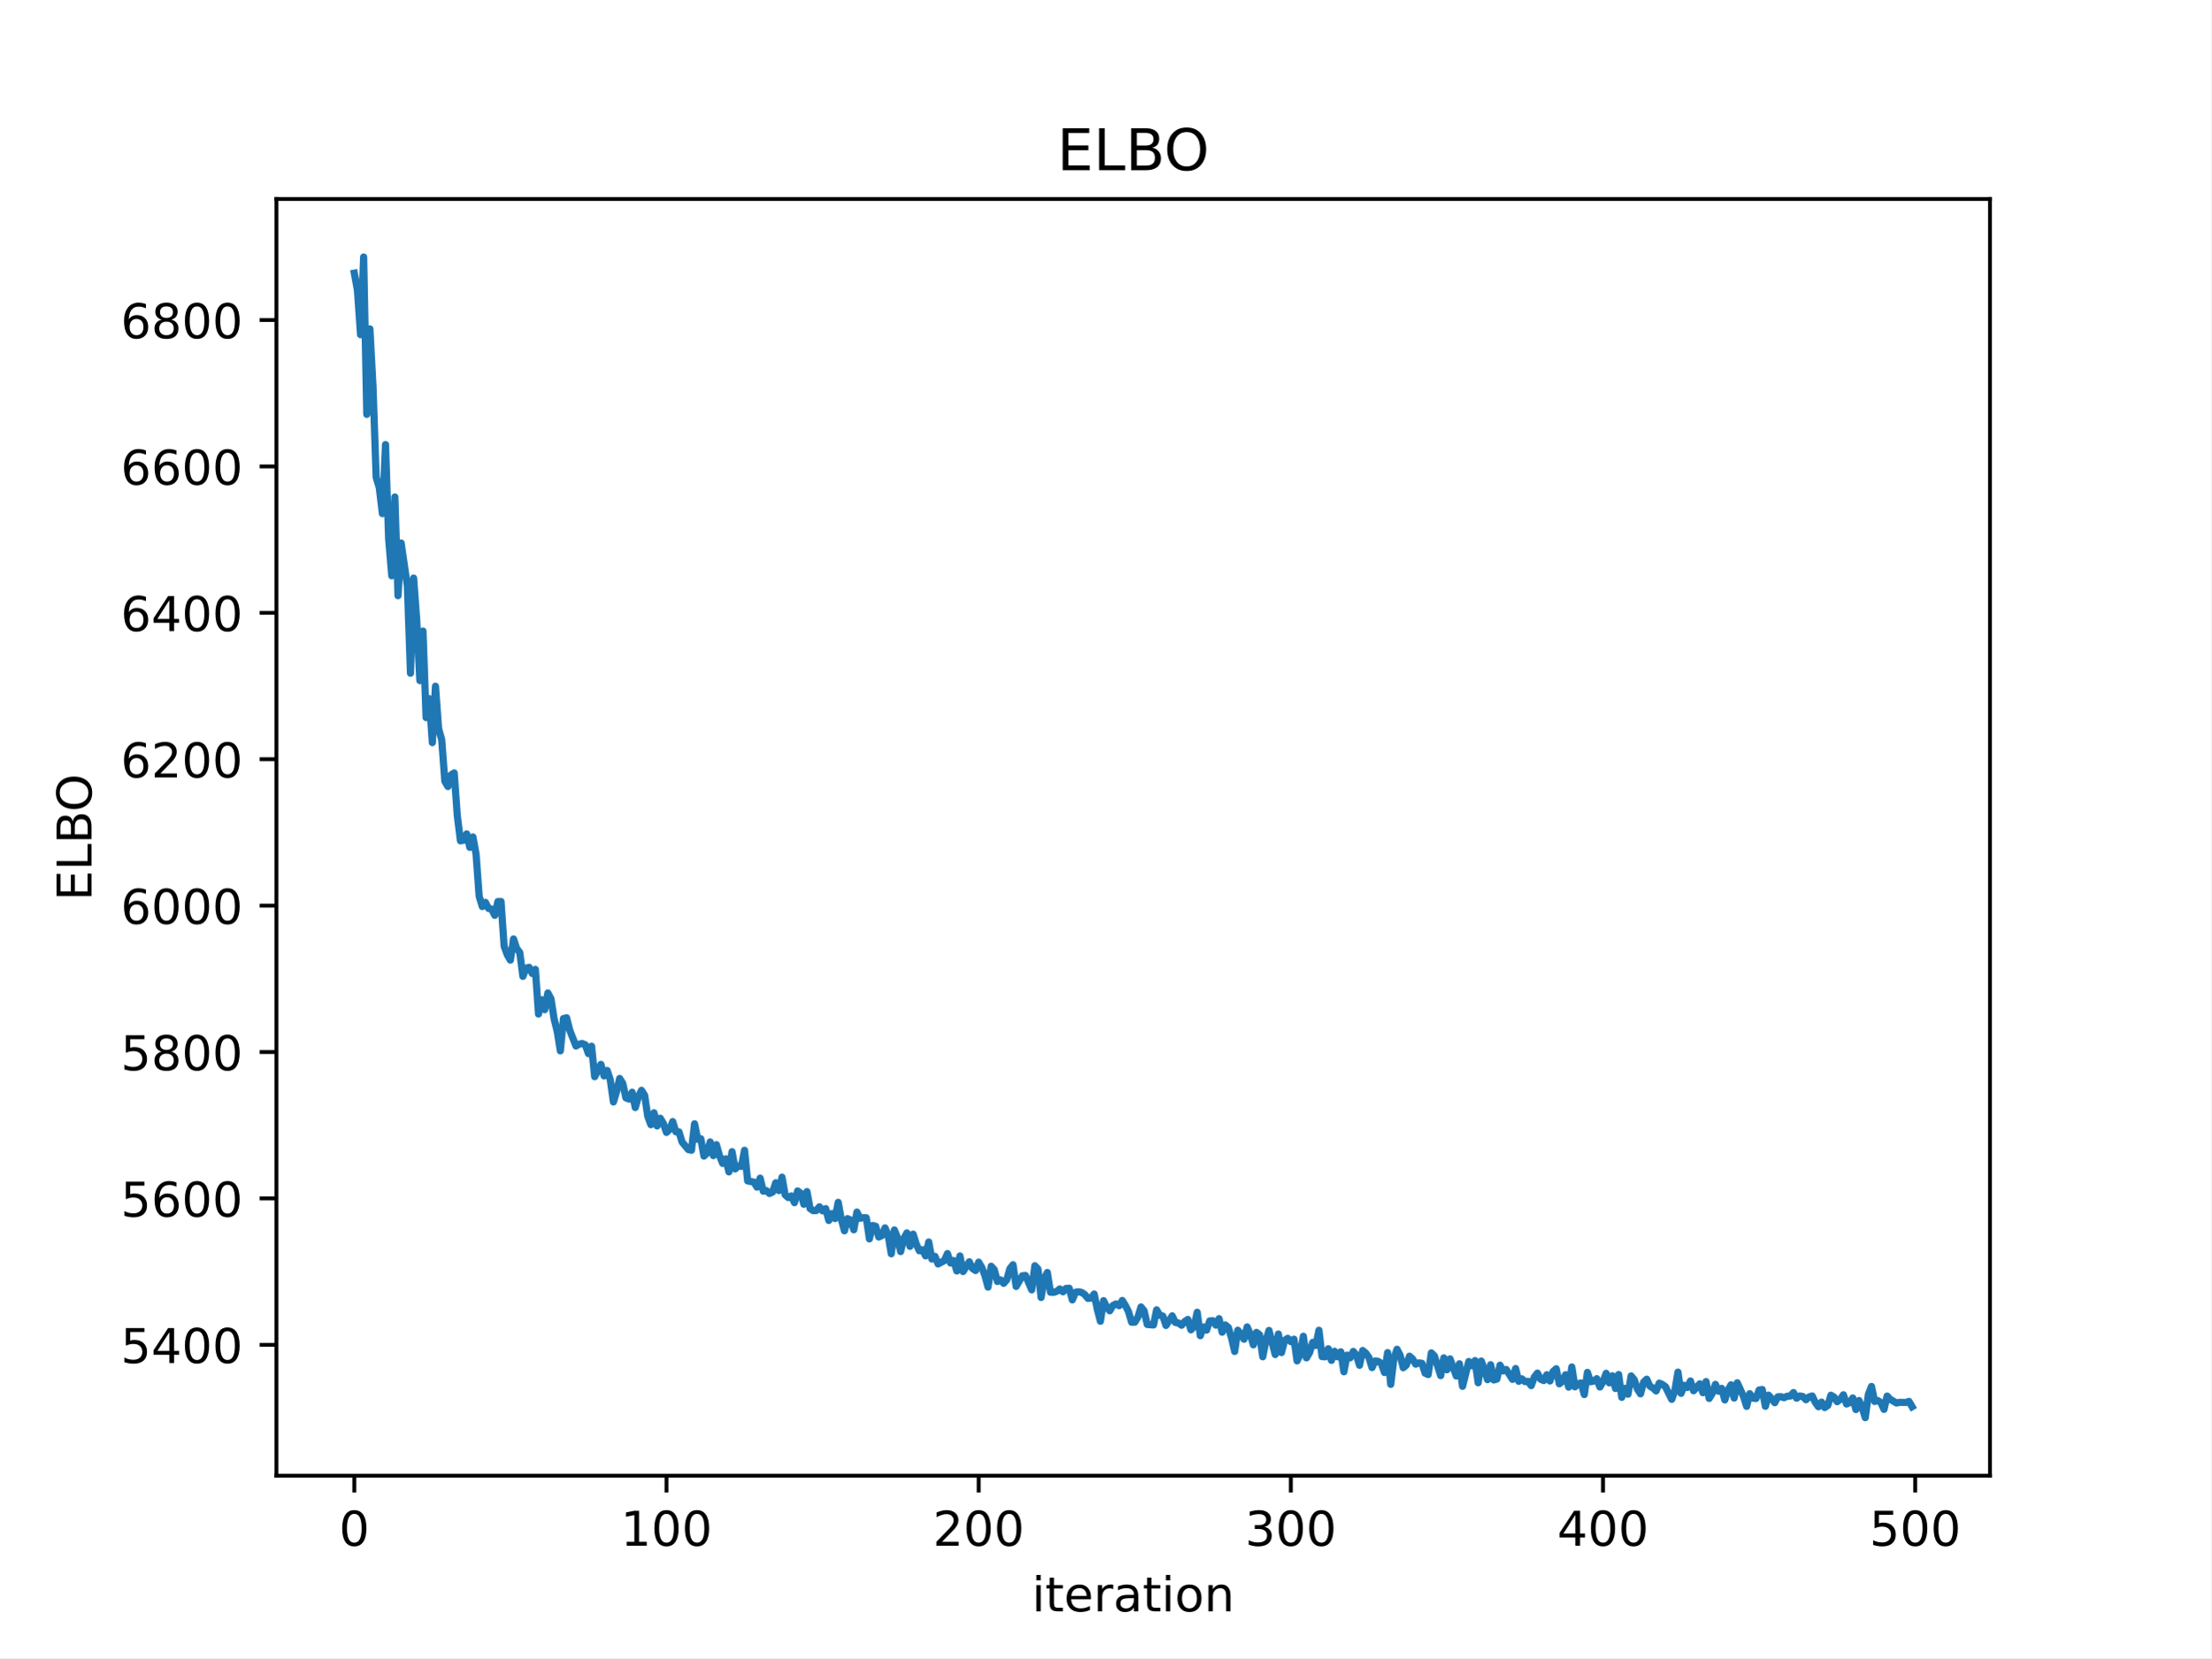
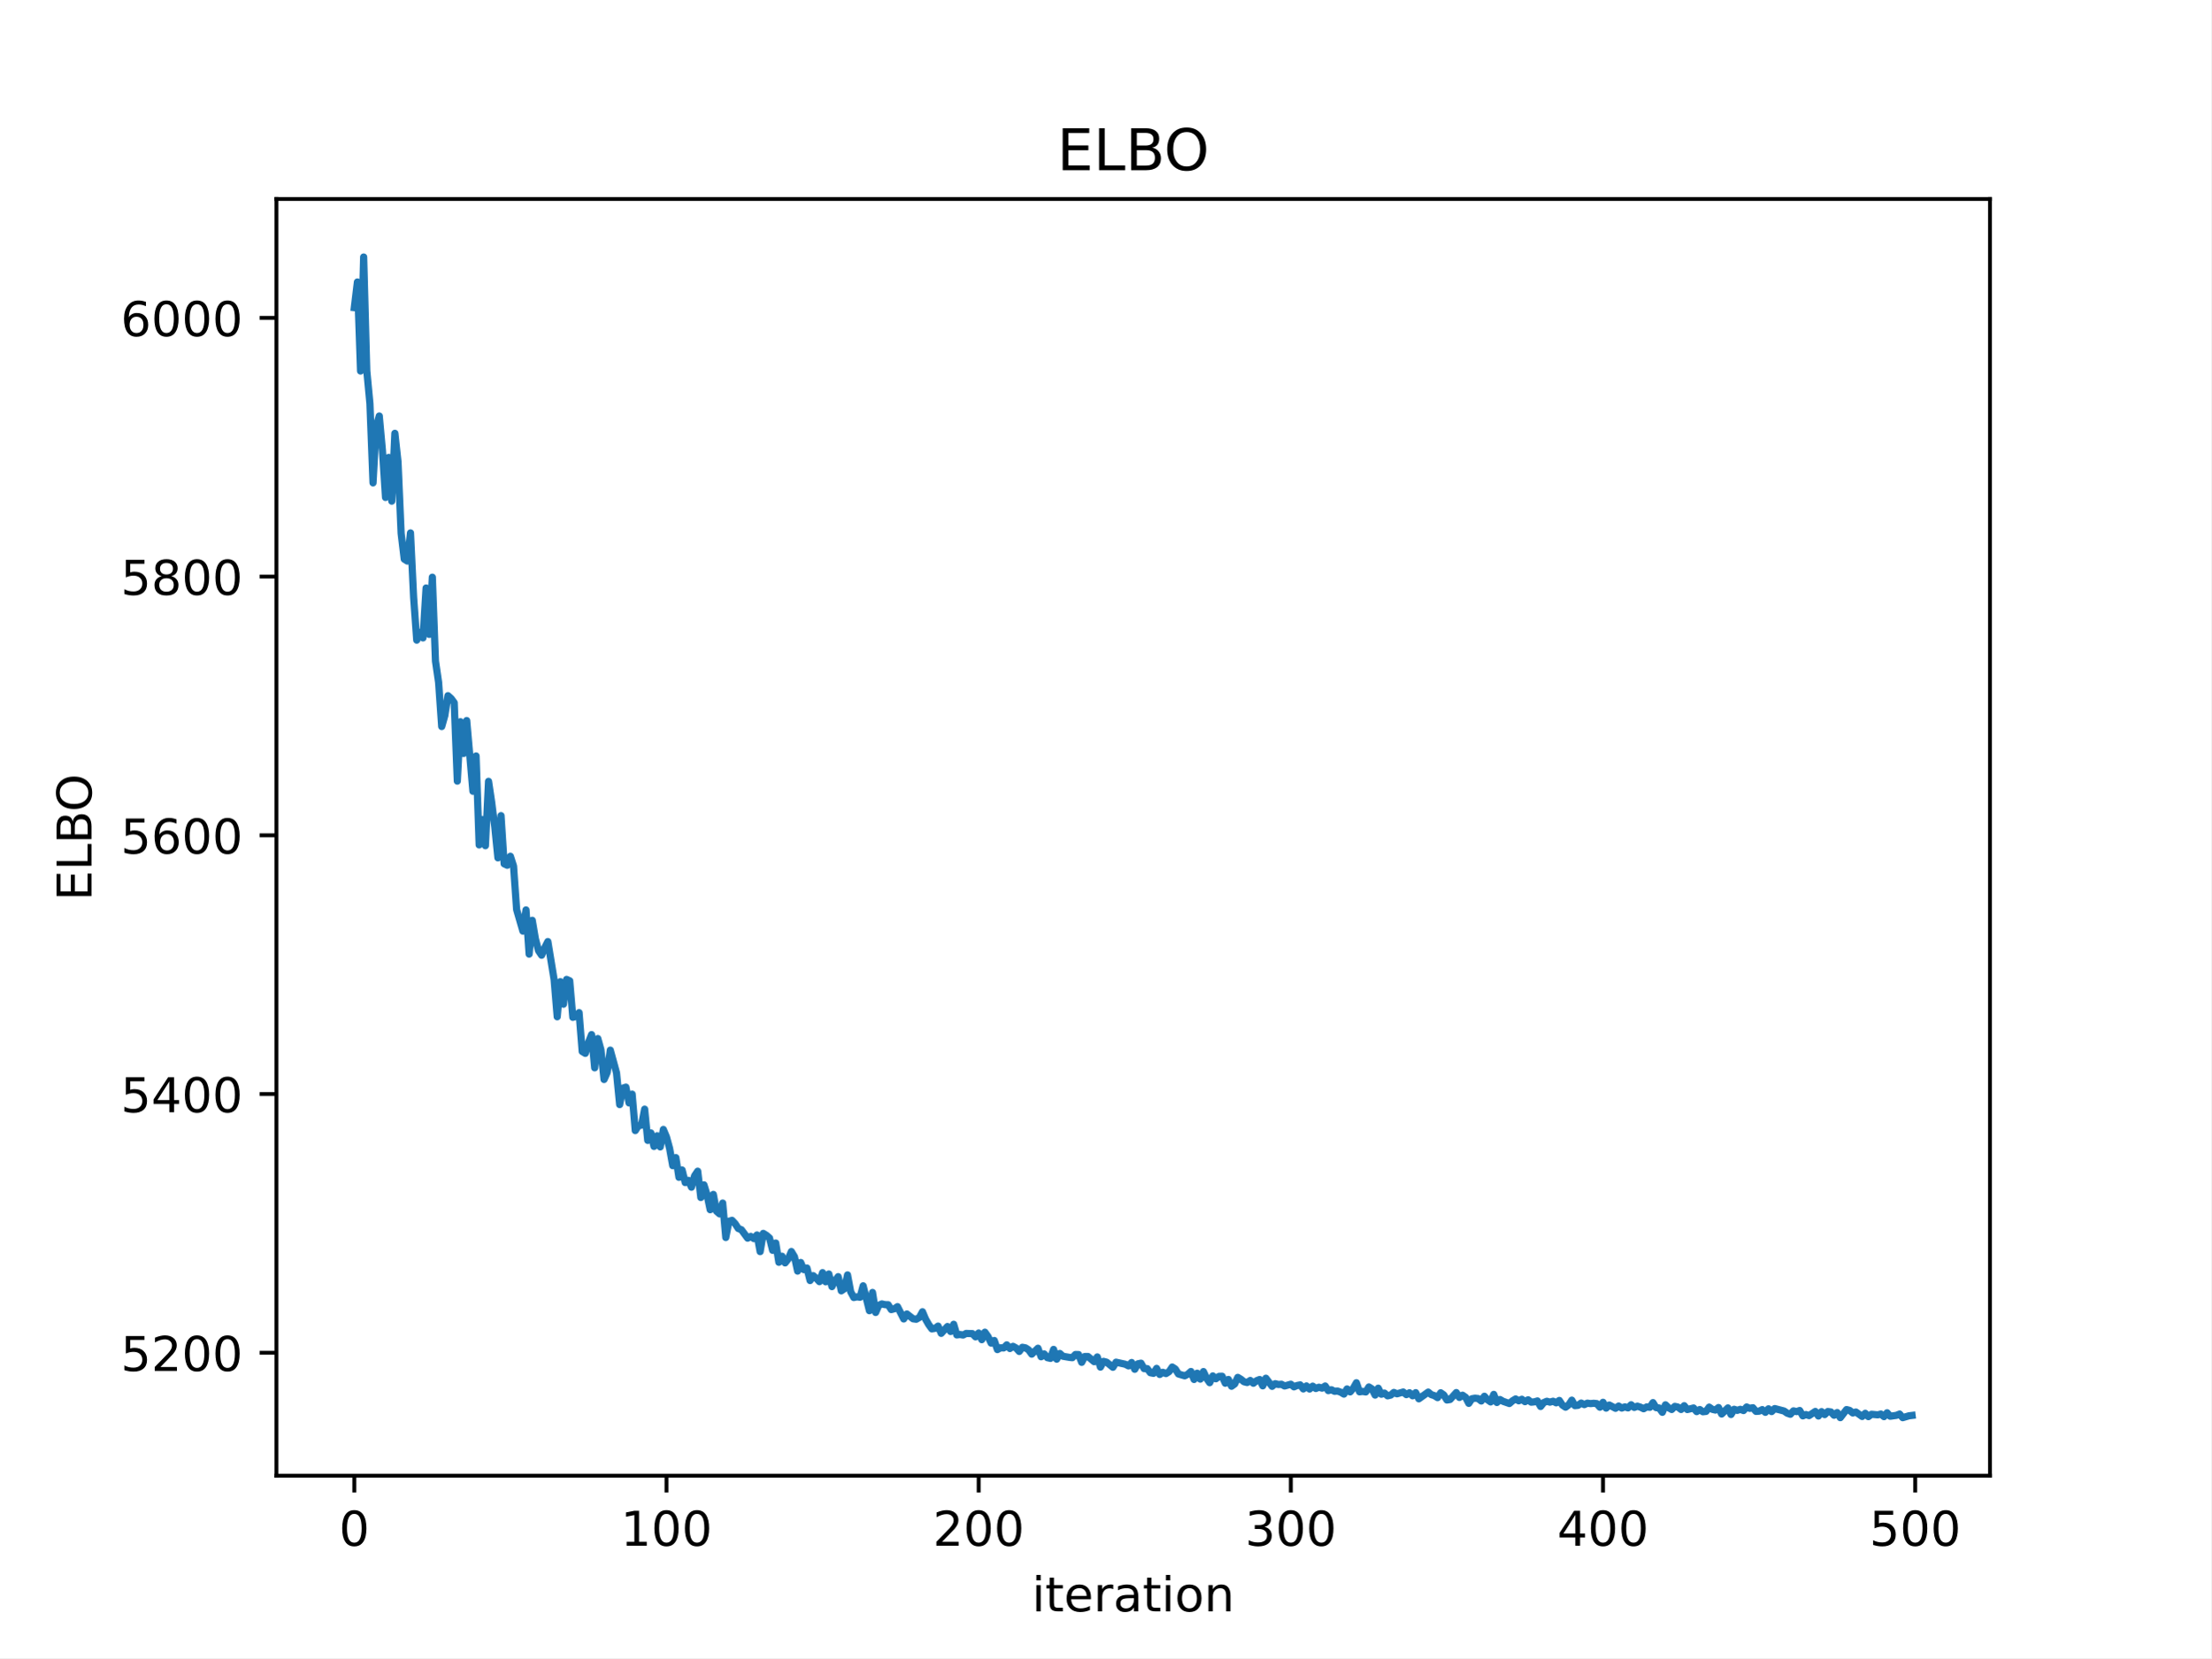
<svg xmlns="http://www.w3.org/2000/svg" xmlns:xlink="http://www.w3.org/1999/xlink" width="460.8pt" height="345.6pt" viewBox="0 0 460.8 345.6" version="1.1">
  <defs>
    <style type="text/css">*{stroke-linejoin: round; stroke-linecap: butt}</style>
  </defs>
  <g id="figure_1">
    <g id="patch_1">
      <path d="M 0 345.6  L 460.8 345.6  L 460.8 0  L 0 0  z " style="fill: #ffffff" />
    </g>
    <g id="axes_1">
      <g id="patch_2">
        <path d="M 57.6 307.584  L 414.72 307.584  L 414.72 41.472  L 57.6 41.472  z " style="fill: #ffffff" />
      </g>
      <g id="matplotlib.axis_1">
        <g id="xtick_1">
          <g id="line2d_1">
            <defs>
-               <path id="mc49bd9f22b" d="M 0 0  L 0 3.5  " style="stroke: #000000; stroke-width: 0.8" />
-             </defs>
-             <g>
-               <use xlink:href="#mc49bd9f22b" x="73.833" y="307.584" style="stroke: #000000; stroke-width: 0.8" />
+               <path id="m4def49bdd4" d="M 0 0  L 0 3.5  " style="stroke: #000000; stroke-width: 0.8" />
+             </defs>
+             <g>
+               <use xlink:href="#m4def49bdd4" x="73.833" y="307.584" style="stroke: #000000; stroke-width: 0.8" />
            </g>
          </g>
          <g id="text_1">
            <g transform="translate(70.65148 322.1824) scale(0.1 -0.1)">
              <defs>
                <path id="DejaVuSans-30" d="M 2034 4250  Q 1547 4250 1301 3770  Q 1056 3291 1056 2328  Q 1056 1369 1301 889  Q 1547 409 2034 409  Q 2525 409 2770 889  Q 3016 1369 3016 2328  Q 3016 3291 2770 3770  Q 2525 4250 2034 4250  z M 2034 4750  Q 2819 4750 3233 4129  Q 3647 3509 3647 2328  Q 3647 1150 3233 529  Q 2819 -91 2034 -91  Q 1250 -91 836 529  Q 422 1150 422 2328  Q 422 3509 836 4129  Q 1250 4750 2034 4750  z " transform="scale(0.015625)" />
              </defs>
              <use xlink:href="#DejaVuSans-30" />
            </g>
          </g>
        </g>
        <g id="xtick_2">
          <g id="line2d_2">
            <g>
-               <use xlink:href="#mc49bd9f22b" x="138.894" y="307.584" style="stroke: #000000; stroke-width: 0.8" />
+               <use xlink:href="#m4def49bdd4" x="138.894" y="307.584" style="stroke: #000000; stroke-width: 0.8" />
            </g>
          </g>
          <g id="text_2">
            <g transform="translate(129.35 322.1824) scale(0.1 -0.1)">
              <defs>
                <path id="DejaVuSans-31" d="M 794 531  L 1825 531  L 1825 4091  L 703 3866  L 703 4441  L 1819 4666  L 2450 4666  L 2450 531  L 3481 531  L 3481 0  L 794 0  L 794 531  z " transform="scale(0.015625)" />
              </defs>
              <use xlink:href="#DejaVuSans-31" />
              <use xlink:href="#DejaVuSans-30" transform="translate(63.62305 0)" />
              <use xlink:href="#DejaVuSans-30" transform="translate(127.2461 0)" />
            </g>
          </g>
        </g>
        <g id="xtick_3">
          <g id="line2d_3">
            <g>
-               <use xlink:href="#mc49bd9f22b" x="203.955" y="307.584" style="stroke: #000000; stroke-width: 0.8" />
+               <use xlink:href="#m4def49bdd4" x="203.955" y="307.584" style="stroke: #000000; stroke-width: 0.8" />
            </g>
          </g>
          <g id="text_3">
            <g transform="translate(194.411 322.1824) scale(0.1 -0.1)">
              <defs>
                <path id="DejaVuSans-32" d="M 1228 531  L 3431 531  L 3431 0  L 469 0  L 469 531  Q 828 903 1448 1529  Q 2069 2156 2228 2338  Q 2531 2678 2651 2914  Q 2772 3150 2772 3378  Q 2772 3750 2511 3984  Q 2250 4219 1831 4219  Q 1534 4219 1204 4116  Q 875 4013 500 3803  L 500 4441  Q 881 4594 1212 4672  Q 1544 4750 1819 4750  Q 2544 4750 2975 4387  Q 3406 4025 3406 3419  Q 3406 3131 3298 2873  Q 3191 2616 2906 2266  Q 2828 2175 2409 1742  Q 1991 1309 1228 531  z " transform="scale(0.015625)" />
              </defs>
              <use xlink:href="#DejaVuSans-32" />
              <use xlink:href="#DejaVuSans-30" transform="translate(63.62305 0)" />
              <use xlink:href="#DejaVuSans-30" transform="translate(127.2461 0)" />
            </g>
          </g>
        </g>
        <g id="xtick_4">
          <g id="line2d_4">
            <g>
-               <use xlink:href="#mc49bd9f22b" x="269.016" y="307.584" style="stroke: #000000; stroke-width: 0.8" />
+               <use xlink:href="#m4def49bdd4" x="269.016" y="307.584" style="stroke: #000000; stroke-width: 0.8" />
            </g>
          </g>
          <g id="text_4">
            <g transform="translate(259.4721 322.1824) scale(0.1 -0.1)">
              <defs>
                <path id="DejaVuSans-33" d="M 2597 2516  Q 3050 2419 3304 2112  Q 3559 1806 3559 1356  Q 3559 666 3084 287  Q 2609 -91 1734 -91  Q 1441 -91 1130 -33  Q 819 25 488 141  L 488 750  Q 750 597 1062 519  Q 1375 441 1716 441  Q 2309 441 2620 675  Q 2931 909 2931 1356  Q 2931 1769 2642 2001  Q 2353 2234 1838 2234  L 1294 2234  L 1294 2753  L 1863 2753  Q 2328 2753 2575 2939  Q 2822 3125 2822 3475  Q 2822 3834 2567 4026  Q 2313 4219 1838 4219  Q 1578 4219 1281 4162  Q 984 4106 628 3988  L 628 4550  Q 988 4650 1302 4700  Q 1616 4750 1894 4750  Q 2613 4750 3031 4423  Q 3450 4097 3450 3541  Q 3450 3153 3228 2886  Q 3006 2619 2597 2516  z " transform="scale(0.015625)" />
              </defs>
              <use xlink:href="#DejaVuSans-33" />
              <use xlink:href="#DejaVuSans-30" transform="translate(63.62305 0)" />
              <use xlink:href="#DejaVuSans-30" transform="translate(127.2461 0)" />
            </g>
          </g>
        </g>
        <g id="xtick_5">
          <g id="line2d_5">
            <g>
-               <use xlink:href="#mc49bd9f22b" x="334.077" y="307.584" style="stroke: #000000; stroke-width: 0.8" />
+               <use xlink:href="#m4def49bdd4" x="334.077" y="307.584" style="stroke: #000000; stroke-width: 0.8" />
            </g>
          </g>
          <g id="text_5">
            <g transform="translate(324.5331 322.1824) scale(0.1 -0.1)">
              <defs>
                <path id="DejaVuSans-34" d="M 2419 4116  L 825 1625  L 2419 1625  L 2419 4116  z M 2253 4666  L 3047 4666  L 3047 1625  L 3713 1625  L 3713 1100  L 3047 1100  L 3047 0  L 2419 0  L 2419 1100  L 313 1100  L 313 1709  L 2253 4666  z " transform="scale(0.015625)" />
              </defs>
              <use xlink:href="#DejaVuSans-34" />
              <use xlink:href="#DejaVuSans-30" transform="translate(63.62305 0)" />
              <use xlink:href="#DejaVuSans-30" transform="translate(127.2461 0)" />
            </g>
          </g>
        </g>
        <g id="xtick_6">
          <g id="line2d_6">
            <g>
-               <use xlink:href="#mc49bd9f22b" x="399.138" y="307.584" style="stroke: #000000; stroke-width: 0.8" />
+               <use xlink:href="#m4def49bdd4" x="399.138" y="307.584" style="stroke: #000000; stroke-width: 0.8" />
            </g>
          </g>
          <g id="text_6">
            <g transform="translate(389.5941 322.1824) scale(0.1 -0.1)">
              <defs>
                <path id="DejaVuSans-35" d="M 691 4666  L 3169 4666  L 3169 4134  L 1269 4134  L 1269 2991  Q 1406 3038 1543 3061  Q 1681 3084 1819 3084  Q 2600 3084 3056 2656  Q 3513 2228 3513 1497  Q 3513 744 3044 326  Q 2575 -91 1722 -91  Q 1428 -91 1123 -41  Q 819 9 494 109  L 494 744  Q 775 591 1075 516  Q 1375 441 1709 441  Q 2250 441 2565 725  Q 2881 1009 2881 1497  Q 2881 1984 2565 2268  Q 2250 2553 1709 2553  Q 1456 2553 1204 2497  Q 953 2441 691 2322  L 691 4666  z " transform="scale(0.015625)" />
              </defs>
              <use xlink:href="#DejaVuSans-35" />
              <use xlink:href="#DejaVuSans-30" transform="translate(63.62305 0)" />
              <use xlink:href="#DejaVuSans-30" transform="translate(127.2461 0)" />
            </g>
          </g>
        </g>
        <g id="text_7">
          <g transform="translate(215.0373 335.8606) scale(0.1 -0.1)">
            <defs>
              <path id="DejaVuSans-69" d="M 603 3500  L 1178 3500  L 1178 0  L 603 0  L 603 3500  z M 603 4863  L 1178 4863  L 1178 4134  L 603 4134  L 603 4863  z " transform="scale(0.015625)" />
              <path id="DejaVuSans-74" d="M 1172 4494  L 1172 3500  L 2356 3500  L 2356 3053  L 1172 3053  L 1172 1153  Q 1172 725 1289 603  Q 1406 481 1766 481  L 2356 481  L 2356 0  L 1766 0  Q 1100 0 847 248  Q 594 497 594 1153  L 594 3053  L 172 3053  L 172 3500  L 594 3500  L 594 4494  L 1172 4494  z " transform="scale(0.015625)" />
              <path id="DejaVuSans-65" d="M 3597 1894  L 3597 1613  L 953 1613  Q 991 1019 1311 708  Q 1631 397 2203 397  Q 2534 397 2845 478  Q 3156 559 3463 722  L 3463 178  Q 3153 47 2828 -22  Q 2503 -91 2169 -91  Q 1331 -91 842 396  Q 353 884 353 1716  Q 353 2575 817 3079  Q 1281 3584 2069 3584  Q 2775 3584 3186 3129  Q 3597 2675 3597 1894  z M 3022 2063  Q 3016 2534 2758 2815  Q 2500 3097 2075 3097  Q 1594 3097 1305 2825  Q 1016 2553 972 2059  L 3022 2063  z " transform="scale(0.015625)" />
              <path id="DejaVuSans-72" d="M 2631 2963  Q 2534 3019 2420 3045  Q 2306 3072 2169 3072  Q 1681 3072 1420 2755  Q 1159 2438 1159 1844  L 1159 0  L 581 0  L 581 3500  L 1159 3500  L 1159 2956  Q 1341 3275 1631 3429  Q 1922 3584 2338 3584  Q 2397 3584 2469 3576  Q 2541 3569 2628 3553  L 2631 2963  z " transform="scale(0.015625)" />
              <path id="DejaVuSans-61" d="M 2194 1759  Q 1497 1759 1228 1600  Q 959 1441 959 1056  Q 959 750 1161 570  Q 1363 391 1709 391  Q 2188 391 2477 730  Q 2766 1069 2766 1631  L 2766 1759  L 2194 1759  z M 3341 1997  L 3341 0  L 2766 0  L 2766 531  Q 2569 213 2275 61  Q 1981 -91 1556 -91  Q 1019 -91 701 211  Q 384 513 384 1019  Q 384 1609 779 1909  Q 1175 2209 1959 2209  L 2766 2209  L 2766 2266  Q 2766 2663 2505 2880  Q 2244 3097 1772 3097  Q 1472 3097 1187 3025  Q 903 2953 641 2809  L 641 3341  Q 956 3463 1253 3523  Q 1550 3584 1831 3584  Q 2591 3584 2966 3190  Q 3341 2797 3341 1997  z " transform="scale(0.015625)" />
              <path id="DejaVuSans-6f" d="M 1959 3097  Q 1497 3097 1228 2736  Q 959 2375 959 1747  Q 959 1119 1226 758  Q 1494 397 1959 397  Q 2419 397 2687 759  Q 2956 1122 2956 1747  Q 2956 2369 2687 2733  Q 2419 3097 1959 3097  z M 1959 3584  Q 2709 3584 3137 3096  Q 3566 2609 3566 1747  Q 3566 888 3137 398  Q 2709 -91 1959 -91  Q 1206 -91 779 398  Q 353 888 353 1747  Q 353 2609 779 3096  Q 1206 3584 1959 3584  z " transform="scale(0.015625)" />
              <path id="DejaVuSans-6e" d="M 3513 2113  L 3513 0  L 2938 0  L 2938 2094  Q 2938 2591 2744 2837  Q 2550 3084 2163 3084  Q 1697 3084 1428 2787  Q 1159 2491 1159 1978  L 1159 0  L 581 0  L 581 3500  L 1159 3500  L 1159 2956  Q 1366 3272 1645 3428  Q 1925 3584 2291 3584  Q 2894 3584 3203 3211  Q 3513 2838 3513 2113  z " transform="scale(0.015625)" />
            </defs>
            <use xlink:href="#DejaVuSans-69" />
            <use xlink:href="#DejaVuSans-74" transform="translate(27.7832 0)" />
            <use xlink:href="#DejaVuSans-65" transform="translate(66.99219 0)" />
            <use xlink:href="#DejaVuSans-72" transform="translate(128.5156 0)" />
            <use xlink:href="#DejaVuSans-61" transform="translate(169.6289 0)" />
            <use xlink:href="#DejaVuSans-74" transform="translate(230.9082 0)" />
            <use xlink:href="#DejaVuSans-69" transform="translate(270.1172 0)" />
            <use xlink:href="#DejaVuSans-6f" transform="translate(297.9004 0)" />
            <use xlink:href="#DejaVuSans-6e" transform="translate(359.082 0)" />
          </g>
        </g>
      </g>
      <g id="matplotlib.axis_2">
        <g id="ytick_1">
          <g id="line2d_7">
            <defs>
-               <path id="m1e9cd63e87" d="M 0 0  L -3.5 0  " style="stroke: #000000; stroke-width: 0.8" />
-             </defs>
-             <g>
-               <use xlink:href="#m1e9cd63e87" x="57.6" y="280.306" style="stroke: #000000; stroke-width: 0.8" />
+               <path id="m9647605839" d="M 0 0  L -3.5 0  " style="stroke: #000000; stroke-width: 0.8" />
+             </defs>
+             <g>
+               <use xlink:href="#m9647605839" x="57.6" y="281.957" style="stroke: #000000; stroke-width: 0.8" />
            </g>
          </g>
          <g id="text_8">
-             <g transform="translate(25.15 284.1051) scale(0.1 -0.1)">
-               <use xlink:href="#DejaVuSans-35" />
-               <use xlink:href="#DejaVuSans-34" transform="translate(63.62305 0)" />
+             <g transform="translate(25.15 285.7565) scale(0.1 -0.1)">
+               <use xlink:href="#DejaVuSans-35" />
+               <use xlink:href="#DejaVuSans-32" transform="translate(63.62305 0)" />
              <use xlink:href="#DejaVuSans-30" transform="translate(127.2461 0)" />
              <use xlink:href="#DejaVuSans-30" transform="translate(190.8691 0)" />
            </g>
          </g>
        </g>
        <g id="ytick_2">
          <g id="line2d_8">
            <g>
-               <use xlink:href="#m1e9cd63e87" x="57.6" y="249.79" style="stroke: #000000; stroke-width: 0.8" />
+               <use xlink:href="#m9647605839" x="57.6" y="228.03" style="stroke: #000000; stroke-width: 0.8" />
            </g>
          </g>
          <g id="text_9">
-             <g transform="translate(25.15 253.5896) scale(0.1 -0.1)">
-               <defs>
-                 <path id="DejaVuSans-36" d="M 2113 2584  Q 1688 2584 1439 2293  Q 1191 2003 1191 1497  Q 1191 994 1439 701  Q 1688 409 2113 409  Q 2538 409 2786 701  Q 3034 994 3034 1497  Q 3034 2003 2786 2293  Q 2538 2584 2113 2584  z M 3366 4563  L 3366 3988  Q 3128 4100 2886 4159  Q 2644 4219 2406 4219  Q 1781 4219 1451 3797  Q 1122 3375 1075 2522  Q 1259 2794 1537 2939  Q 1816 3084 2150 3084  Q 2853 3084 3261 2657  Q 3669 2231 3669 1497  Q 3669 778 3244 343  Q 2819 -91 2113 -91  Q 1303 -91 875 529  Q 447 1150 447 2328  Q 447 3434 972 4092  Q 1497 4750 2381 4750  Q 2619 4750 2861 4703  Q 3103 4656 3366 4563  z " transform="scale(0.015625)" />
-               </defs>
-               <use xlink:href="#DejaVuSans-35" />
-               <use xlink:href="#DejaVuSans-36" transform="translate(63.62305 0)" />
+             <g transform="translate(25.15 231.8291) scale(0.1 -0.1)">
+               <use xlink:href="#DejaVuSans-35" />
+               <use xlink:href="#DejaVuSans-34" transform="translate(63.62305 0)" />
              <use xlink:href="#DejaVuSans-30" transform="translate(127.2461 0)" />
              <use xlink:href="#DejaVuSans-30" transform="translate(190.8691 0)" />
            </g>
          </g>
        </g>
        <g id="ytick_3">
          <g id="line2d_9">
            <g>
-               <use xlink:href="#m1e9cd63e87" x="57.6" y="219.275" style="stroke: #000000; stroke-width: 0.8" />
+               <use xlink:href="#m9647605839" x="57.6" y="174.102" style="stroke: #000000; stroke-width: 0.8" />
            </g>
          </g>
          <g id="text_10">
-             <g transform="translate(25.15 223.0741) scale(0.1 -0.1)">
-               <defs>
-                 <path id="DejaVuSans-38" d="M 2034 2216  Q 1584 2216 1326 1975  Q 1069 1734 1069 1313  Q 1069 891 1326 650  Q 1584 409 2034 409  Q 2484 409 2743 651  Q 3003 894 3003 1313  Q 3003 1734 2745 1975  Q 2488 2216 2034 2216  z M 1403 2484  Q 997 2584 770 2862  Q 544 3141 544 3541  Q 544 4100 942 4425  Q 1341 4750 2034 4750  Q 2731 4750 3128 4425  Q 3525 4100 3525 3541  Q 3525 3141 3298 2862  Q 3072 2584 2669 2484  Q 3125 2378 3379 2068  Q 3634 1759 3634 1313  Q 3634 634 3220 271  Q 2806 -91 2034 -91  Q 1263 -91 848 271  Q 434 634 434 1313  Q 434 1759 690 2068  Q 947 2378 1403 2484  z M 1172 3481  Q 1172 3119 1398 2916  Q 1625 2713 2034 2713  Q 2441 2713 2670 2916  Q 2900 3119 2900 3481  Q 2900 3844 2670 4047  Q 2441 4250 2034 4250  Q 1625 4250 1398 4047  Q 1172 3844 1172 3481  z " transform="scale(0.015625)" />
-               </defs>
-               <use xlink:href="#DejaVuSans-35" />
-               <use xlink:href="#DejaVuSans-38" transform="translate(63.62305 0)" />
+             <g transform="translate(25.15 177.9017) scale(0.1 -0.1)">
+               <defs>
+                 <path id="DejaVuSans-36" d="M 2113 2584  Q 1688 2584 1439 2293  Q 1191 2003 1191 1497  Q 1191 994 1439 701  Q 1688 409 2113 409  Q 2538 409 2786 701  Q 3034 994 3034 1497  Q 3034 2003 2786 2293  Q 2538 2584 2113 2584  z M 3366 4563  L 3366 3988  Q 3128 4100 2886 4159  Q 2644 4219 2406 4219  Q 1781 4219 1451 3797  Q 1122 3375 1075 2522  Q 1259 2794 1537 2939  Q 1816 3084 2150 3084  Q 2853 3084 3261 2657  Q 3669 2231 3669 1497  Q 3669 778 3244 343  Q 2819 -91 2113 -91  Q 1303 -91 875 529  Q 447 1150 447 2328  Q 447 3434 972 4092  Q 1497 4750 2381 4750  Q 2619 4750 2861 4703  Q 3103 4656 3366 4563  z " transform="scale(0.015625)" />
+               </defs>
+               <use xlink:href="#DejaVuSans-35" />
+               <use xlink:href="#DejaVuSans-36" transform="translate(63.62305 0)" />
              <use xlink:href="#DejaVuSans-30" transform="translate(127.2461 0)" />
              <use xlink:href="#DejaVuSans-30" transform="translate(190.8691 0)" />
            </g>
          </g>
        </g>
        <g id="ytick_4">
          <g id="line2d_10">
            <g>
-               <use xlink:href="#m1e9cd63e87" x="57.6" y="188.759" style="stroke: #000000; stroke-width: 0.8" />
+               <use xlink:href="#m9647605839" x="57.6" y="120.175" style="stroke: #000000; stroke-width: 0.8" />
            </g>
          </g>
          <g id="text_11">
-             <g transform="translate(25.15 192.5585) scale(0.1 -0.1)">
-               <use xlink:href="#DejaVuSans-36" />
-               <use xlink:href="#DejaVuSans-30" transform="translate(63.62305 0)" />
+             <g transform="translate(25.15 123.9743) scale(0.1 -0.1)">
+               <defs>
+                 <path id="DejaVuSans-38" d="M 2034 2216  Q 1584 2216 1326 1975  Q 1069 1734 1069 1313  Q 1069 891 1326 650  Q 1584 409 2034 409  Q 2484 409 2743 651  Q 3003 894 3003 1313  Q 3003 1734 2745 1975  Q 2488 2216 2034 2216  z M 1403 2484  Q 997 2584 770 2862  Q 544 3141 544 3541  Q 544 4100 942 4425  Q 1341 4750 2034 4750  Q 2731 4750 3128 4425  Q 3525 4100 3525 3541  Q 3525 3141 3298 2862  Q 3072 2584 2669 2484  Q 3125 2378 3379 2068  Q 3634 1759 3634 1313  Q 3634 634 3220 271  Q 2806 -91 2034 -91  Q 1263 -91 848 271  Q 434 634 434 1313  Q 434 1759 690 2068  Q 947 2378 1403 2484  z M 1172 3481  Q 1172 3119 1398 2916  Q 1625 2713 2034 2713  Q 2441 2713 2670 2916  Q 2900 3119 2900 3481  Q 2900 3844 2670 4047  Q 2441 4250 2034 4250  Q 1625 4250 1398 4047  Q 1172 3844 1172 3481  z " transform="scale(0.015625)" />
+               </defs>
+               <use xlink:href="#DejaVuSans-35" />
+               <use xlink:href="#DejaVuSans-38" transform="translate(63.62305 0)" />
              <use xlink:href="#DejaVuSans-30" transform="translate(127.2461 0)" />
              <use xlink:href="#DejaVuSans-30" transform="translate(190.8691 0)" />
            </g>
          </g>
        </g>
        <g id="ytick_5">
          <g id="line2d_11">
            <g>
-               <use xlink:href="#m1e9cd63e87" x="57.6" y="158.244" style="stroke: #000000; stroke-width: 0.8" />
+               <use xlink:href="#m9647605839" x="57.6" y="66.248" style="stroke: #000000; stroke-width: 0.8" />
            </g>
          </g>
          <g id="text_12">
-             <g transform="translate(25.15 162.043) scale(0.1 -0.1)">
+             <g transform="translate(25.15 70.04688) scale(0.1 -0.1)">
              <use xlink:href="#DejaVuSans-36" />
-               <use xlink:href="#DejaVuSans-32" transform="translate(63.62305 0)" />
-               <use xlink:href="#DejaVuSans-30" transform="translate(127.2461 0)" />
-               <use xlink:href="#DejaVuSans-30" transform="translate(190.8691 0)" />
-             </g>
-           </g>
-         </g>
-         <g id="ytick_6">
-           <g id="line2d_12">
-             <g>
-               <use xlink:href="#m1e9cd63e87" x="57.6" y="127.728" style="stroke: #000000; stroke-width: 0.8" />
-             </g>
-           </g>
-           <g id="text_13">
-             <g transform="translate(25.15 131.5275) scale(0.1 -0.1)">
-               <use xlink:href="#DejaVuSans-36" />
-               <use xlink:href="#DejaVuSans-34" transform="translate(63.62305 0)" />
-               <use xlink:href="#DejaVuSans-30" transform="translate(127.2461 0)" />
-               <use xlink:href="#DejaVuSans-30" transform="translate(190.8691 0)" />
-             </g>
-           </g>
-         </g>
-         <g id="ytick_7">
-           <g id="line2d_13">
-             <g>
-               <use xlink:href="#m1e9cd63e87" x="57.6" y="97.213" style="stroke: #000000; stroke-width: 0.8" />
-             </g>
-           </g>
-           <g id="text_14">
-             <g transform="translate(25.15 101.012) scale(0.1 -0.1)">
-               <use xlink:href="#DejaVuSans-36" />
-               <use xlink:href="#DejaVuSans-36" transform="translate(63.62305 0)" />
-               <use xlink:href="#DejaVuSans-30" transform="translate(127.2461 0)" />
-               <use xlink:href="#DejaVuSans-30" transform="translate(190.8691 0)" />
-             </g>
-           </g>
-         </g>
-         <g id="ytick_8">
-           <g id="line2d_14">
-             <g>
-               <use xlink:href="#m1e9cd63e87" x="57.6" y="66.697" style="stroke: #000000; stroke-width: 0.8" />
-             </g>
-           </g>
-           <g id="text_15">
-             <g transform="translate(25.15 70.49649) scale(0.1 -0.1)">
-               <use xlink:href="#DejaVuSans-36" />
-               <use xlink:href="#DejaVuSans-38" transform="translate(63.62305 0)" />
-               <use xlink:href="#DejaVuSans-30" transform="translate(127.2461 0)" />
-               <use xlink:href="#DejaVuSans-30" transform="translate(190.8691 0)" />
-             </g>
-           </g>
-         </g>
-         <g id="text_16">
+               <use xlink:href="#DejaVuSans-30" transform="translate(63.62305 0)" />
+               <use xlink:href="#DejaVuSans-30" transform="translate(127.2461 0)" />
+               <use xlink:href="#DejaVuSans-30" transform="translate(190.8691 0)" />
+             </g>
+           </g>
+         </g>
+         <g id="text_13">
          <g transform="translate(19.07031 187.7522) rotate(-90) scale(0.1 -0.1)">
            <defs>
              <path id="DejaVuSans-45" d="M 628 4666  L 3578 4666  L 3578 4134  L 1259 4134  L 1259 2753  L 3481 2753  L 3481 2222  L 1259 2222  L 1259 531  L 3634 531  L 3634 0  L 628 0  L 628 4666  z " transform="scale(0.015625)" />
              <path id="DejaVuSans-4c" d="M 628 4666  L 1259 4666  L 1259 531  L 3531 531  L 3531 0  L 628 0  L 628 4666  z " transform="scale(0.015625)" />
              <path id="DejaVuSans-42" d="M 1259 2228  L 1259 519  L 2272 519  Q 2781 519 3026 730  Q 3272 941 3272 1375  Q 3272 1813 3026 2020  Q 2781 2228 2272 2228  L 1259 2228  z M 1259 4147  L 1259 2741  L 2194 2741  Q 2656 2741 2882 2914  Q 3109 3088 3109 3444  Q 3109 3797 2882 3972  Q 2656 4147 2194 4147  L 1259 4147  z M 628 4666  L 2241 4666  Q 2963 4666 3353 4366  Q 3744 4066 3744 3513  Q 3744 3084 3544 2831  Q 3344 2578 2956 2516  Q 3422 2416 3680 2098  Q 3938 1781 3938 1306  Q 3938 681 3513 340  Q 3088 0 2303 0  L 628 0  L 628 4666  z " transform="scale(0.015625)" />
              <path id="DejaVuSans-4f" d="M 2522 4238  Q 1834 4238 1429 3725  Q 1025 3213 1025 2328  Q 1025 1447 1429 934  Q 1834 422 2522 422  Q 3209 422 3611 934  Q 4013 1447 4013 2328  Q 4013 3213 3611 3725  Q 3209 4238 2522 4238  z M 2522 4750  Q 3503 4750 4090 4092  Q 4678 3434 4678 2328  Q 4678 1225 4090 567  Q 3503 -91 2522 -91  Q 1538 -91 948 565  Q 359 1222 359 2328  Q 359 3434 948 4092  Q 1538 4750 2522 4750  z " transform="scale(0.015625)" />
            </defs>
            <use xlink:href="#DejaVuSans-45" />
            <use xlink:href="#DejaVuSans-4c" transform="translate(63.18359 0)" />
            <use xlink:href="#DejaVuSans-42" transform="translate(118.8965 0)" />
            <use xlink:href="#DejaVuSans-4f" transform="translate(185.75 0)" />
          </g>
        </g>
      </g>
-       <g id="line2d_15">
-         <path d="M 73.833 56.939  L 74.483 60.454  L 75.134 69.758  L 75.785 53.568  L 76.435 86.362  L 77.086 68.552  L 77.736 80.671  L 78.387 99.459  L 79.038 101.659  L 79.688 107.047  L 80.339 92.659  L 80.989 112.258  L 81.64 120.009  L 82.291 103.584  L 82.941 124.16  L 83.592 113.181  L 84.893 122.16  L 85.544 140.314  L 86.194 120.49  L 86.845 129.279  L 87.496 141.856  L 88.146 131.53  L 88.797 149.569  L 89.447 145.627  L 90.098 154.78  L 90.749 143.032  L 91.399 151.864  L 92.05 154.169  L 92.7 162.842  L 93.351 163.941  L 94.002 161.509  L 94.652 161.098  L 95.303 170.042  L 95.953 175.253  L 96.604 175.135  L 97.255 173.805  L 97.905 176.621  L 98.556 174.443  L 99.207 178.037  L 99.857 186.807  L 100.508 188.955  L 101.158 188.081  L 101.809 189.347  L 102.46 189.488  L 103.11 190.789  L 103.761 187.907  L 104.411 187.898  L 105.062 197.247  L 105.713 199.014  L 106.363 200.122  L 107.014 195.709  L 107.664 197.683  L 108.315 198.521  L 108.966 203.507  L 109.616 201.794  L 110.267 201.627  L 110.918 202.904  L 111.568 202.053  L 112.219 211.36  L 112.869 208.372  L 113.52 210.444  L 114.171 206.961  L 114.821 208.187  L 115.472 212.367  L 116.122 214.994  L 116.773 219.032  L 117.424 212.293  L 118.074 212.132  L 118.725 214.721  L 120.026 218.026  L 120.677 217.65  L 121.327 217.503  L 121.978 217.77  L 122.629 219.616  L 123.279 218.07  L 123.93 224.424  L 125.231 221.841  L 125.882 224.258  L 126.532 223.123  L 127.183 225.061  L 127.833 229.684  L 128.484 227.531  L 129.135 224.785  L 129.785 225.82  L 130.436 228.824  L 131.086 229.084  L 131.737 227.66  L 132.388 230.854  L 133.038 228.564  L 133.689 227.264  L 134.339 228.294  L 134.99 232.674  L 135.641 234.428  L 136.291 231.936  L 136.942 234.685  L 137.593 233.073  L 138.243 234.147  L 138.894 236.039  L 139.544 235.42  L 140.195 233.775  L 140.846 235.903  L 141.496 235.919  L 142.147 238.04  L 143.448 239.6  L 144.099 239.751  L 144.749 234.237  L 145.4 237.459  L 146.05 237.352  L 146.701 240.972  L 147.352 240.345  L 148.002 238.011  L 148.653 240.867  L 149.304 238.586  L 149.954 240.913  L 150.605 242.491  L 151.255 241.531  L 151.906 244.259  L 152.557 240.048  L 153.207 243.648  L 153.858 243.015  L 154.508 243.117  L 155.159 239.755  L 155.81 246.14  L 157.111 246.388  L 157.761 247.436  L 158.412 245.565  L 159.063 248.279  L 159.713 248.161  L 160.364 248.763  L 161.015 248.454  L 161.665 246.526  L 162.316 248.161  L 162.966 245.363  L 163.617 249.033  L 164.268 249.611  L 164.918 249.273  L 165.569 250.678  L 166.219 248.228  L 166.87 248.704  L 167.521 251.007  L 168.171 248.366  L 168.822 251.909  L 169.472 252.336  L 170.123 252.308  L 170.774 251.532  L 171.424 252.378  L 172.075 251.917  L 172.725 254.384  L 173.376 252.947  L 174.027 253.994  L 174.677 250.603  L 175.328 254.12  L 175.979 256.54  L 176.629 254.008  L 177.28 254.296  L 177.93 256.331  L 178.581 252.631  L 179.232 253.938  L 179.882 253.796  L 180.533 253.827  L 181.183 258.222  L 181.834 255.433  L 182.485 255.589  L 183.135 257.835  L 183.786 257.528  L 184.436 255.933  L 185.087 257.425  L 185.738 261.334  L 186.388 256.36  L 187.039 257.955  L 187.69 260.874  L 188.34 258.196  L 188.991 256.978  L 189.641 259.784  L 190.292 257.233  L 190.943 259.282  L 191.593 260.711  L 192.244 260.484  L 192.894 261.769  L 193.545 258.871  L 194.196 262.422  L 194.846 261.869  L 195.497 263.448  L 196.798 262.756  L 197.449 261.284  L 198.099 263.254  L 198.75 262.739  L 199.401 264.913  L 200.051 261.779  L 200.702 265.029  L 202.003 262.996  L 202.654 264.382  L 203.304 264.824  L 203.955 263.071  L 204.605 264.178  L 205.256 265.833  L 205.907 268.278  L 206.557 263.931  L 207.208 264.645  L 207.858 267.105  L 208.509 266.763  L 209.16 267.492  L 209.81 266.751  L 210.461 264.435  L 211.112 263.614  L 211.762 268.137  L 213.063 265.912  L 213.714 265.849  L 215.015 268.851  L 215.666 263.819  L 216.316 264.514  L 216.967 270.44  L 217.618 266.496  L 218.268 265.228  L 218.919 269.344  L 219.569 269.377  L 220.22 269.169  L 220.871 268.657  L 221.521 269.258  L 222.172 268.549  L 222.822 268.508  L 223.473 270.942  L 224.124 269.352  L 224.774 269.254  L 225.425 269.382  L 226.076 269.829  L 226.726 270.631  L 227.377 270.572  L 228.027 269.71  L 228.678 272.912  L 229.329 275.398  L 229.979 271.097  L 230.63 272.429  L 231.28 273.214  L 231.931 272.104  L 232.582 271.779  L 233.232 272.159  L 233.883 271.057  L 234.533 272.095  L 235.184 273.394  L 235.835 275.6  L 236.485 275.59  L 237.136 274.543  L 237.787 272.41  L 238.437 273.225  L 239.088 276.062  L 240.389 276.169  L 241.04 273.013  L 241.69 274.145  L 242.341 274.317  L 242.991 276.266  L 244.293 274.266  L 244.943 275.644  L 245.594 275.755  L 246.244 276.225  L 246.895 275.443  L 247.546 275.012  L 248.196 277.185  L 248.847 276.499  L 249.498 273.518  L 250.148 278.412  L 250.799 276.575  L 251.449 277.25  L 252.1 275.327  L 252.751 275.282  L 253.401 276.208  L 254.052 274.855  L 254.702 277.68  L 255.353 276.162  L 256.004 276.701  L 256.654 278.876  L 257.305 281.691  L 257.955 277.264  L 258.606 278.058  L 259.257 279.141  L 259.907 276.569  L 260.558 278.063  L 261.208 280.311  L 261.859 277.711  L 262.51 278.221  L 263.16 282.797  L 263.811 279.481  L 264.462 277.309  L 265.763 282.333  L 266.413 278.048  L 267.064 281.925  L 267.715 279.37  L 268.365 278.947  L 269.016 279.643  L 269.666 279.128  L 270.317 283.651  L 270.968 282.31  L 271.618 278.523  L 272.269 283.027  L 272.919 281.931  L 273.57 279.801  L 274.221 280.436  L 274.871 277.271  L 275.522 282.758  L 276.173 282.805  L 276.823 281.126  L 277.474 283.554  L 278.124 281.651  L 278.775 282.797  L 279.426 281.76  L 280.076 285.926  L 280.727 282.442  L 281.377 283.023  L 282.028 281.687  L 282.679 282.445  L 283.329 284.576  L 283.98 281.494  L 284.63 282.031  L 285.281 282.925  L 285.932 285.055  L 286.582 283.671  L 287.233 283.756  L 287.884 284.213  L 288.534 286.078  L 289.185 281.925  L 289.835 288.55  L 290.486 283.189  L 291.137 281.226  L 291.787 282.466  L 292.438 285.083  L 293.088 284.529  L 293.739 282.67  L 294.39 283.247  L 295.04 284.338  L 295.691 284.07  L 296.341 284.158  L 296.992 286.217  L 297.643 286.508  L 298.293 281.983  L 298.944 282.637  L 300.245 286.729  L 300.896 283.02  L 301.546 285.503  L 302.197 283.236  L 303.498 286.809  L 304.149 284.252  L 304.799 288.957  L 306.101 283.774  L 306.751 284.671  L 307.402 283.592  L 308.052 288.219  L 308.703 283.684  L 309.354 285.409  L 310.004 287.565  L 310.655 284.453  L 311.305 287.627  L 311.956 287.441  L 312.607 284.544  L 313.257 285.747  L 313.908 285.446  L 315.209 287.5  L 315.86 285.241  L 316.51 287.909  L 317.161 287.391  L 317.812 287.978  L 318.462 287.929  L 319.113 288.81  L 319.763 287.022  L 320.414 286.199  L 321.065 287.469  L 321.715 287.752  L 322.366 286.541  L 323.016 287.843  L 323.667 285.863  L 324.318 285.287  L 324.968 288.433  L 325.619 287.909  L 326.27 286.541  L 326.92 289.119  L 327.571 284.923  L 328.221 289.057  L 328.872 288.42  L 329.523 288.259  L 330.173 290.67  L 330.824 286.047  L 331.474 287.997  L 332.125 287.871  L 332.776 287.364  L 333.426 289.103  L 334.077 287.99  L 334.727 286.246  L 335.378 288.237  L 336.029 286.762  L 336.679 289.415  L 337.33 286.495  L 337.981 291.251  L 338.631 289.395  L 339.282 290.601  L 339.932 286.785  L 340.583 287.582  L 341.234 289.513  L 341.884 290.522  L 342.535 288.088  L 343.185 287.466  L 343.836 288.911  L 344.487 289.303  L 345.137 289.922  L 345.788 288.298  L 346.438 288.562  L 347.089 289.033  L 348.39 291.671  L 349.041 289.902  L 349.691 285.99  L 350.342 290.416  L 350.993 288.741  L 351.643 289.198  L 352.294 287.837  L 352.945 289.881  L 354.246 288.429  L 354.896 290.287  L 355.547 287.965  L 356.198 291.488  L 356.848 290.426  L 357.499 288.545  L 358.149 289.977  L 358.8 289.393  L 359.451 291.79  L 360.101 289.78  L 360.752 288.643  L 361.402 291.401  L 362.053 288.209  L 363.354 291.058  L 364.005 293.137  L 364.656 290.491  L 365.306 291.422  L 365.957 291.496  L 366.607 289.722  L 367.258 289.625  L 367.909 293.124  L 368.559 290.792  L 369.21 291.494  L 369.86 292.369  L 370.511 291.139  L 371.162 291.115  L 371.812 291.33  L 372.463 291.007  L 373.113 290.986  L 373.764 290.251  L 374.415 291.429  L 375.065 290.96  L 375.716 291.08  L 376.367 291.748  L 377.017 291.16  L 377.668 290.962  L 378.318 292.3  L 378.969 293.21  L 379.62 292.238  L 380.27 293.387  L 380.921 292.935  L 381.571 290.806  L 382.222 291.186  L 382.873 292.159  L 383.523 291.664  L 384.174 290.721  L 384.824 292.638  L 385.475 292.345  L 386.126 291.381  L 386.776 293.796  L 387.427 291.916  L 388.078 293.404  L 388.728 295.488  L 389.379 290.616  L 390.029 288.977  L 390.68 292.113  L 391.331 291.913  L 391.981 292.332  L 392.632 293.76  L 393.282 290.983  L 393.933 291.662  L 395.234 292.43  L 395.885 292.296  L 397.186 292.307  L 397.837 292.1  L 398.487 293.199  L 398.487 293.199  " clip-path="url(#pebf9e11bca)" style="fill: none; stroke: #1f77b4; stroke-width: 1.5; stroke-linecap: square" />
+       <g id="line2d_12">
+         <path d="M 73.833 64.115  L 74.483 58.773  L 75.134 77.333  L 75.785 53.568  L 76.435 77.297  L 77.086 84.1  L 77.736 100.638  L 78.387 88.868  L 79.038 86.706  L 79.688 93.806  L 80.339 103.683  L 80.989 95.336  L 81.64 104.454  L 82.291 90.316  L 82.941 96.261  L 83.592 111.16  L 84.242 116.534  L 84.893 116.942  L 85.544 111.072  L 86.194 124.533  L 86.845 133.423  L 87.496 131.809  L 88.146 132.958  L 88.797 122.553  L 89.447 132.226  L 90.098 120.306  L 90.749 137.8  L 91.399 142.216  L 92.05 151.435  L 92.7 149.131  L 93.351 144.999  L 94.002 145.58  L 94.652 146.467  L 95.303 162.811  L 95.953 150.429  L 96.604 157.045  L 97.255 150.184  L 98.556 164.922  L 99.207 157.564  L 99.857 176.109  L 100.508 170.808  L 101.158 176.273  L 101.809 162.85  L 102.46 167.211  L 103.11 172.395  L 103.761 178.799  L 104.411 170.006  L 105.062 180.045  L 105.713 180.346  L 106.363 178.469  L 107.014 180.517  L 107.664 189.588  L 108.966 194.073  L 109.616 189.651  L 110.267 198.868  L 110.918 191.819  L 111.568 195.636  L 112.219 198.138  L 112.869 199.102  L 113.52 197.529  L 114.171 196.252  L 115.472 204.189  L 116.122 211.931  L 116.773 204.612  L 117.424 209.311  L 118.074 204.139  L 118.725 204.428  L 119.375 212.046  L 120.026 211.852  L 120.677 211.067  L 121.327 219.162  L 121.978 219.556  L 122.629 217.293  L 123.279 215.645  L 123.93 222.569  L 124.58 216.467  L 125.231 218.801  L 125.882 225  L 126.532 223.531  L 127.183 218.878  L 128.484 223.639  L 129.135 230.231  L 129.785 226.813  L 130.436 226.587  L 131.086 229.882  L 131.737 228.05  L 132.388 235.656  L 133.038 234.62  L 133.689 234.529  L 134.339 231.183  L 134.99 237.698  L 135.641 236.135  L 136.291 238.959  L 136.942 236.732  L 137.593 239.053  L 138.243 235.419  L 138.894 236.993  L 139.544 239.372  L 140.195 242.965  L 140.846 241.289  L 141.496 245.4  L 142.147 243.864  L 142.797 246.493  L 143.448 246.016  L 144.099 247.451  L 144.749 245.083  L 145.4 244.114  L 146.05 249.602  L 146.701 246.958  L 147.352 249.069  L 148.002 252.145  L 148.653 248.948  L 149.304 252.432  L 149.954 253.014  L 150.605 250.752  L 151.255 257.942  L 151.906 254.552  L 152.557 254.363  L 153.207 255.061  L 153.858 256.058  L 154.508 256.319  L 155.81 258.079  L 156.46 257.707  L 157.111 258.167  L 157.761 257.403  L 158.412 260.882  L 159.063 257.077  L 159.713 257.475  L 160.364 258.032  L 161.015 260.613  L 161.665 259.086  L 162.316 263.105  L 162.966 261.83  L 163.617 263.23  L 164.268 262.399  L 164.918 260.86  L 165.569 261.949  L 166.219 264.94  L 166.87 263.141  L 167.521 264.635  L 168.171 264.3  L 168.822 266.907  L 169.472 265.888  L 170.123 266.44  L 170.774 267.141  L 171.424 265.264  L 172.075 267.173  L 172.725 265.542  L 173.376 268.171  L 174.027 266.919  L 174.677 266.099  L 175.328 269.056  L 175.979 268.608  L 176.629 265.733  L 177.28 269.243  L 177.93 270.448  L 178.581 270.304  L 179.232 270.392  L 179.882 268.006  L 181.183 273.194  L 181.834 269.387  L 182.485 273.562  L 183.135 272.077  L 183.786 271.776  L 184.436 271.938  L 185.087 271.944  L 185.738 272.962  L 186.388 272.79  L 187.039 272.348  L 188.34 274.914  L 188.991 273.875  L 190.292 274.882  L 190.943 274.976  L 191.593 274.598  L 192.244 273.414  L 192.894 274.957  L 193.545 276.089  L 194.196 276.987  L 194.846 276.881  L 195.497 276.401  L 196.147 277.914  L 197.449 276.493  L 198.099 277.534  L 198.75 276.021  L 199.401 278.244  L 200.051 278.152  L 200.702 278.27  L 201.352 277.929  L 202.654 277.974  L 203.304 278.648  L 203.955 277.838  L 204.605 279.232  L 205.256 277.671  L 205.907 278.588  L 206.557 279.955  L 207.208 279.398  L 207.858 281.298  L 208.509 280.921  L 209.16 280.958  L 209.81 280.315  L 210.461 281.076  L 211.112 280.615  L 211.762 280.967  L 212.413 281.693  L 213.063 280.814  L 213.714 280.936  L 214.365 281.357  L 215.015 282.252  L 216.316 281.01  L 216.967 282.793  L 217.618 282.206  L 218.268 282.982  L 218.919 283.134  L 219.569 281.26  L 220.22 283.3  L 220.871 282.105  L 221.521 282.688  L 222.822 282.913  L 223.473 282.989  L 224.124 282.32  L 224.774 282.328  L 225.425 283.96  L 226.076 282.735  L 226.726 282.733  L 228.027 283.822  L 228.678 282.827  L 229.329 284.955  L 229.979 283.755  L 230.63 283.927  L 231.931 284.991  L 232.582 283.924  L 234.533 284.358  L 235.184 284.7  L 235.835 283.988  L 236.485 285.408  L 237.136 284.263  L 237.787 284.128  L 238.437 285.271  L 239.088 285.267  L 239.738 286.122  L 240.389 286.254  L 241.04 285.216  L 241.69 286.491  L 242.341 286.029  L 242.991 286.304  L 243.642 285.897  L 244.293 284.932  L 244.943 285.351  L 245.594 286.387  L 246.895 286.772  L 247.546 286.436  L 248.196 285.864  L 248.847 287.526  L 249.498 286.219  L 250.148 287.453  L 250.799 285.882  L 251.449 287.269  L 252.1 288.204  L 252.751 286.792  L 253.401 287.379  L 254.052 286.879  L 254.702 286.862  L 255.353 288.317  L 256.004 287.521  L 256.654 288.94  L 257.305 288.467  L 257.955 287.087  L 258.606 287.479  L 259.257 288.008  L 259.907 288.168  L 260.558 287.735  L 261.208 288.32  L 261.859 287.793  L 262.51 287.533  L 263.16 288.856  L 263.811 287.262  L 265.112 288.96  L 265.763 288.403  L 266.413 288.581  L 267.064 288.523  L 267.715 288.888  L 269.016 288.517  L 269.666 289.065  L 270.317 288.784  L 270.968 288.655  L 271.618 289.503  L 272.269 288.868  L 272.919 289.527  L 273.57 288.915  L 274.221 289.411  L 274.871 289.133  L 275.522 289.339  L 276.173 288.882  L 276.823 289.857  L 277.474 289.669  L 278.124 289.996  L 278.775 289.946  L 279.426 290.185  L 280.076 290.578  L 280.727 289.497  L 281.377 290.118  L 282.028 289.364  L 282.679 288.207  L 283.329 290.106  L 283.98 290.017  L 284.63 290.13  L 285.281 289.084  L 285.932 289.501  L 286.582 290.781  L 287.233 289.343  L 287.884 290.608  L 288.534 290.366  L 289.185 290.941  L 289.835 290.779  L 290.486 290.226  L 291.137 290.517  L 292.438 290.143  L 293.088 290.686  L 293.739 290.297  L 294.39 290.933  L 295.04 290.273  L 295.691 291.562  L 297.643 290.158  L 298.293 290.696  L 298.944 290.9  L 299.595 291.318  L 300.245 290.296  L 300.896 290.755  L 301.546 291.811  L 302.197 291.703  L 303.498 290.254  L 304.149 291.283  L 304.799 290.8  L 305.45 291.258  L 306.101 292.508  L 306.751 291.543  L 307.402 291.433  L 308.052 291.504  L 308.703 292.016  L 309.354 291.023  L 310.004 291.754  L 310.655 292.21  L 311.305 290.632  L 311.956 292.322  L 312.607 291.706  L 313.257 292.085  L 314.559 292.541  L 315.209 291.979  L 315.86 291.587  L 316.51 291.975  L 317.161 291.653  L 317.812 292.156  L 318.462 291.764  L 319.113 292.263  L 319.763 292.191  L 320.414 292.001  L 321.065 293.164  L 321.715 292.347  L 322.366 292.064  L 323.016 292.256  L 323.667 292.057  L 324.318 292.396  L 324.968 291.895  L 325.619 292.878  L 326.27 293.305  L 326.92 292.821  L 327.571 291.839  L 328.221 292.986  L 328.872 292.917  L 329.523 292.44  L 330.173 292.772  L 330.824 292.461  L 331.474 292.56  L 332.125 292.487  L 332.776 292.561  L 333.426 293.312  L 334.077 292.284  L 334.727 293.5  L 335.378 292.851  L 336.679 293.54  L 337.33 293.069  L 337.981 293.49  L 338.631 293.234  L 339.282 293.457  L 339.932 292.797  L 340.583 293.356  L 341.234 293.093  L 341.884 293.301  L 342.535 293.63  L 343.185 293.242  L 343.836 293.334  L 344.487 292.35  L 345.137 293.401  L 345.788 293.475  L 346.438 294.374  L 347.089 292.807  L 347.74 293.424  L 348.39 293.784  L 349.041 293.133  L 349.691 293.28  L 350.342 293.781  L 350.993 292.992  L 351.643 293.795  L 352.945 293.469  L 353.595 294.226  L 354.246 293.791  L 354.896 294.258  L 355.547 294.182  L 356.198 293.29  L 356.848 293.75  L 357.499 293.905  L 358.149 293.376  L 358.8 294.726  L 360.101 293.456  L 360.752 294.831  L 361.402 293.737  L 362.053 293.967  L 362.704 293.744  L 363.354 294.004  L 364.005 293.26  L 364.656 293.549  L 365.306 293.412  L 365.957 294.179  L 366.607 294.141  L 367.258 293.808  L 367.909 294.377  L 368.559 293.642  L 369.21 294.221  L 369.86 293.59  L 371.812 294.106  L 372.463 294.56  L 373.113 294.783  L 373.764 294.072  L 374.415 294.226  L 375.065 293.996  L 375.716 295.113  L 376.367 294.84  L 377.017 295.06  L 378.318 294.193  L 378.969 295.146  L 379.62 294.234  L 380.27 294.852  L 380.921 294.21  L 381.571 294.301  L 382.222 294.986  L 382.873 294.424  L 383.523 295.486  L 384.824 293.801  L 385.475 293.972  L 386.126 294.514  L 386.776 294.309  L 388.078 295.241  L 388.728 294.582  L 389.379 295.272  L 390.029 294.781  L 391.331 294.902  L 391.981 294.735  L 392.632 295.272  L 393.282 294.47  L 393.933 295.192  L 395.234 295.002  L 395.885 294.735  L 396.535 295.488  L 397.837 295.099  L 398.487 295.019  L 398.487 295.019  " clip-path="url(#p3224c85866)" style="fill: none; stroke: #1f77b4; stroke-width: 1.5; stroke-linecap: square" />
      </g>
      <g id="patch_3">
        <path d="M 57.6 307.584  L 57.6 41.472  " style="fill: none; stroke: #000000; stroke-width: 0.8; stroke-linejoin: miter; stroke-linecap: square" />
      </g>
      <g id="patch_4">
        <path d="M 414.72 307.584  L 414.72 41.472  " style="fill: none; stroke: #000000; stroke-width: 0.8; stroke-linejoin: miter; stroke-linecap: square" />
      </g>
      <g id="patch_5">
        <path d="M 57.6 307.584  L 414.72 307.584  " style="fill: none; stroke: #000000; stroke-width: 0.8; stroke-linejoin: miter; stroke-linecap: square" />
      </g>
      <g id="patch_6">
        <path d="M 57.6 41.472  L 414.72 41.472  " style="fill: none; stroke: #000000; stroke-width: 0.8; stroke-linejoin: miter; stroke-linecap: square" />
      </g>
-       <g id="text_17">
+       <g id="text_14">
        <g transform="translate(220.2909 35.472) scale(0.12 -0.12)">
          <use xlink:href="#DejaVuSans-45" />
          <use xlink:href="#DejaVuSans-4c" transform="translate(63.18359 0)" />
          <use xlink:href="#DejaVuSans-42" transform="translate(118.8965 0)" />
          <use xlink:href="#DejaVuSans-4f" transform="translate(185.75 0)" />
        </g>
      </g>
    </g>
  </g>
  <defs>
-     <clipPath id="pebf9e11bca">
+     <clipPath id="p3224c85866">
      <rect x="57.6" y="41.472" width="357.12" height="266.112" />
    </clipPath>
  </defs>
</svg>
